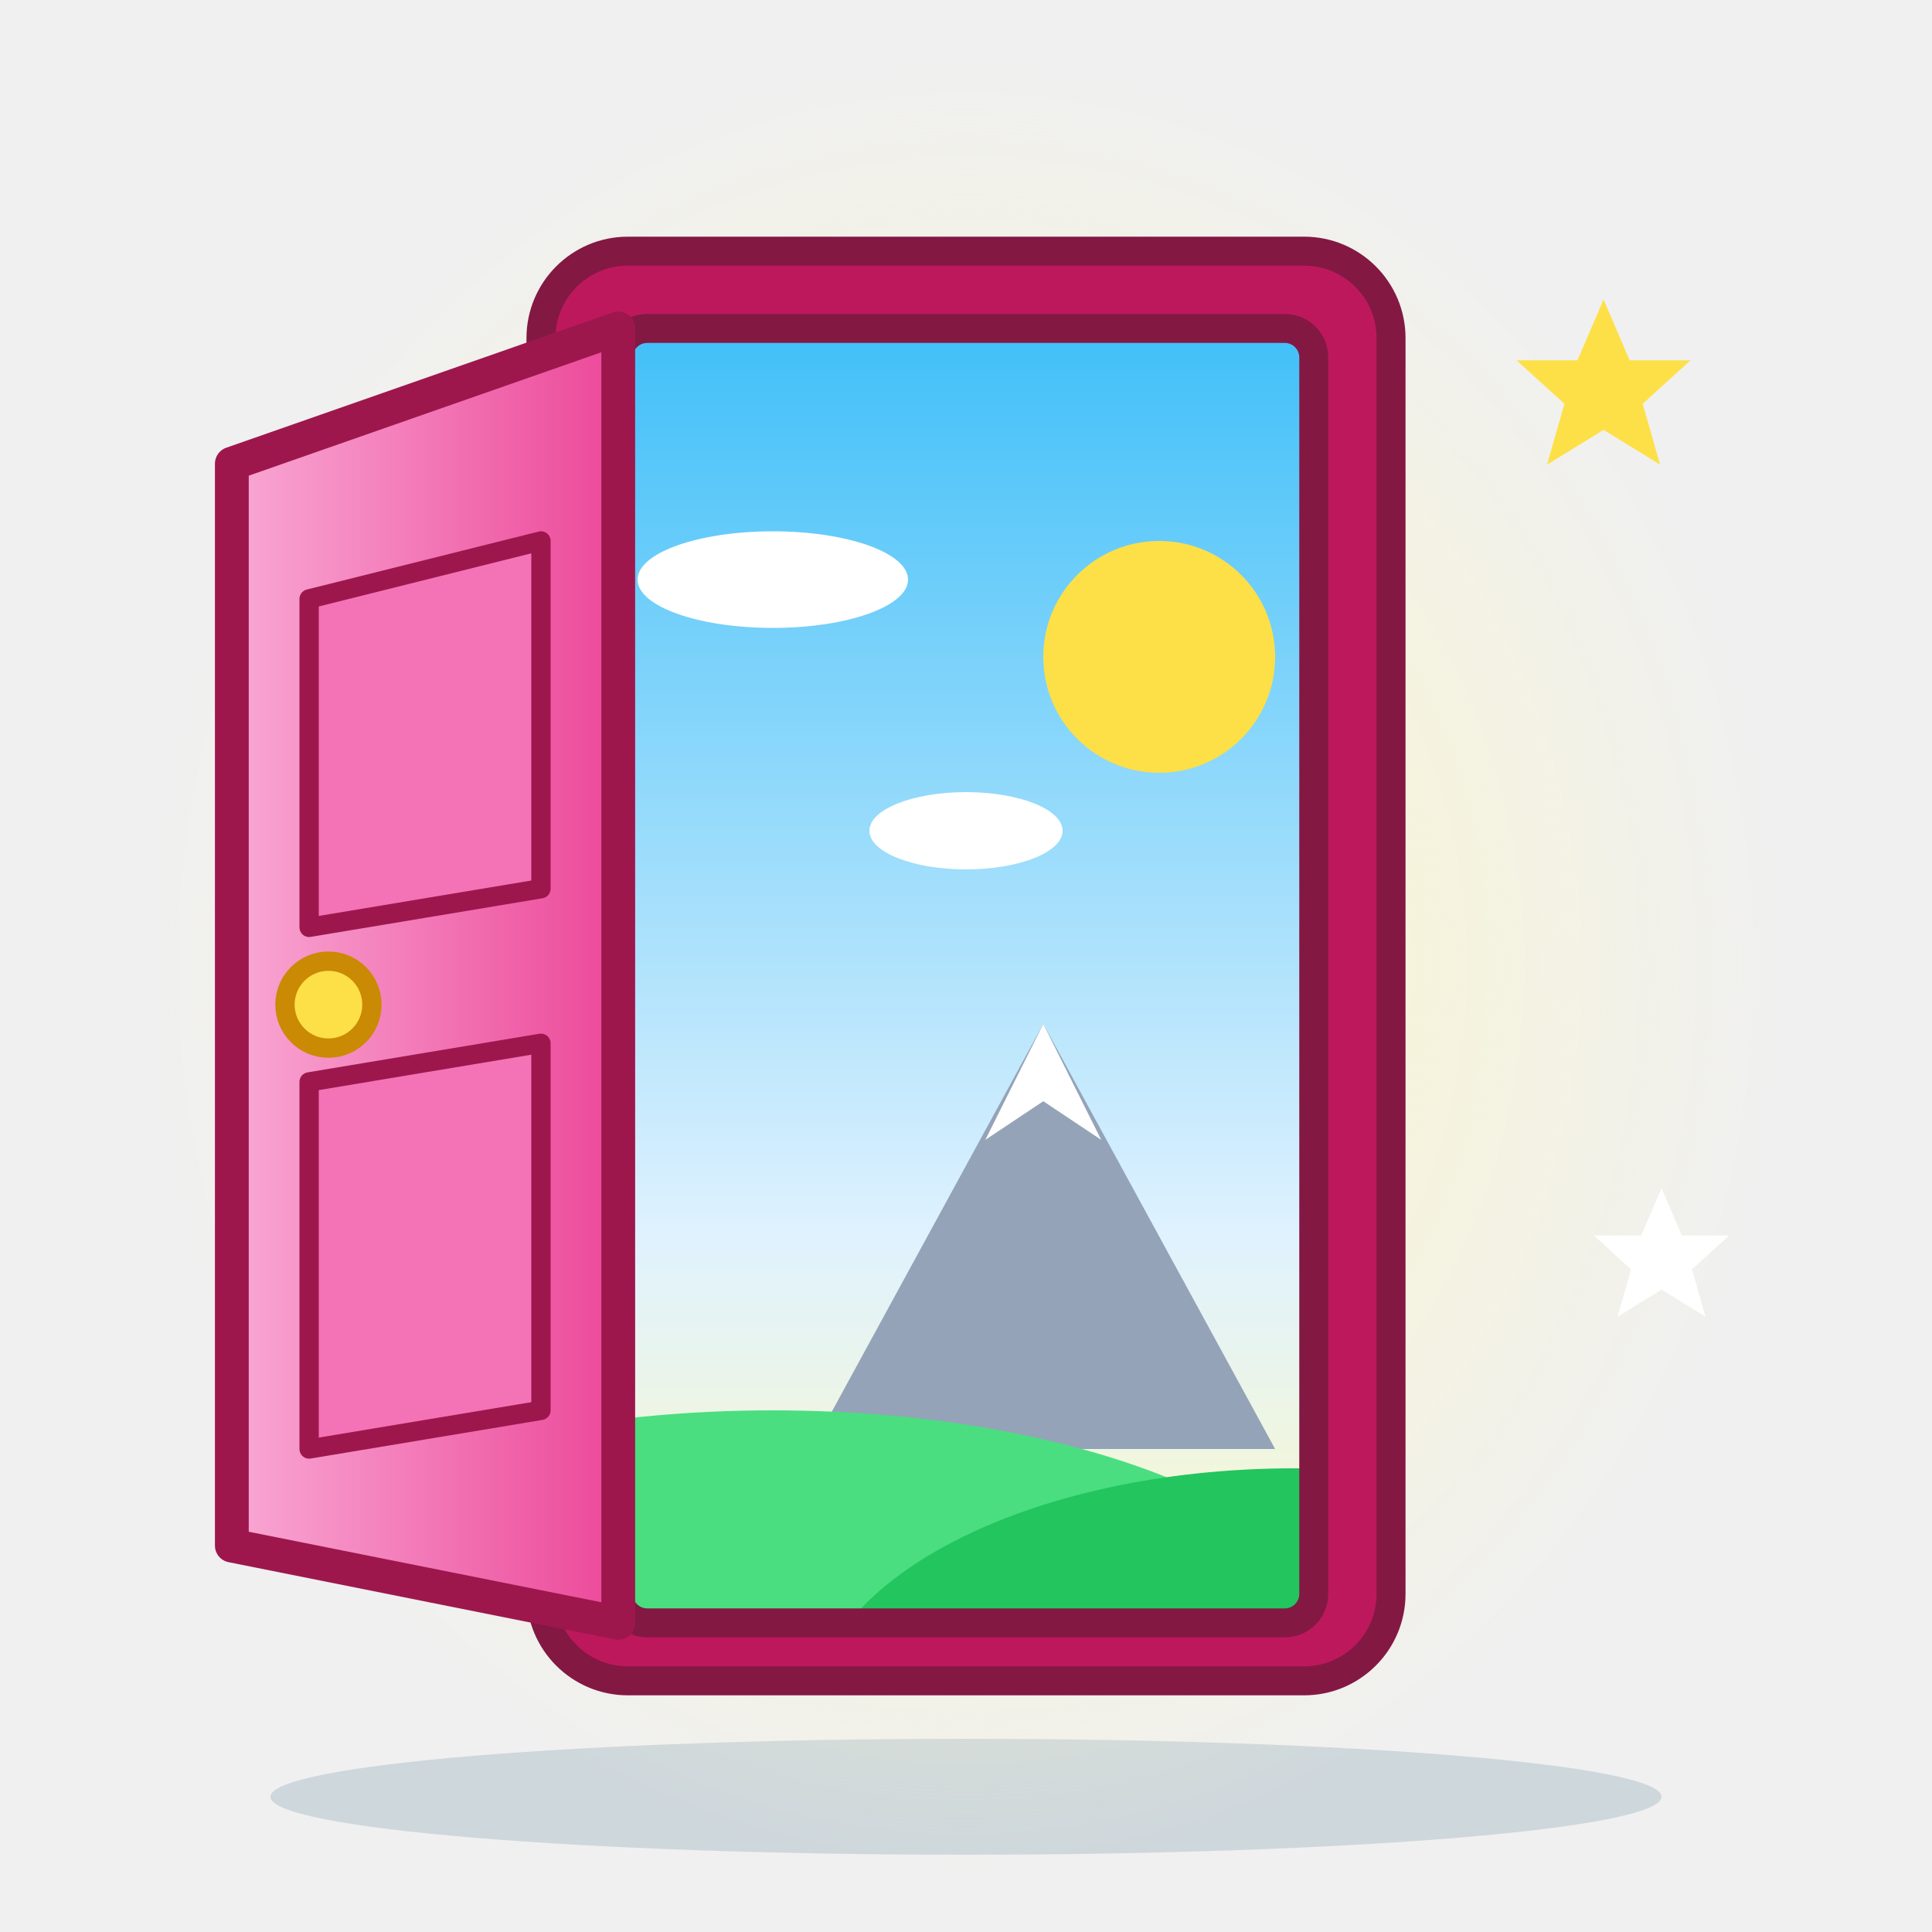
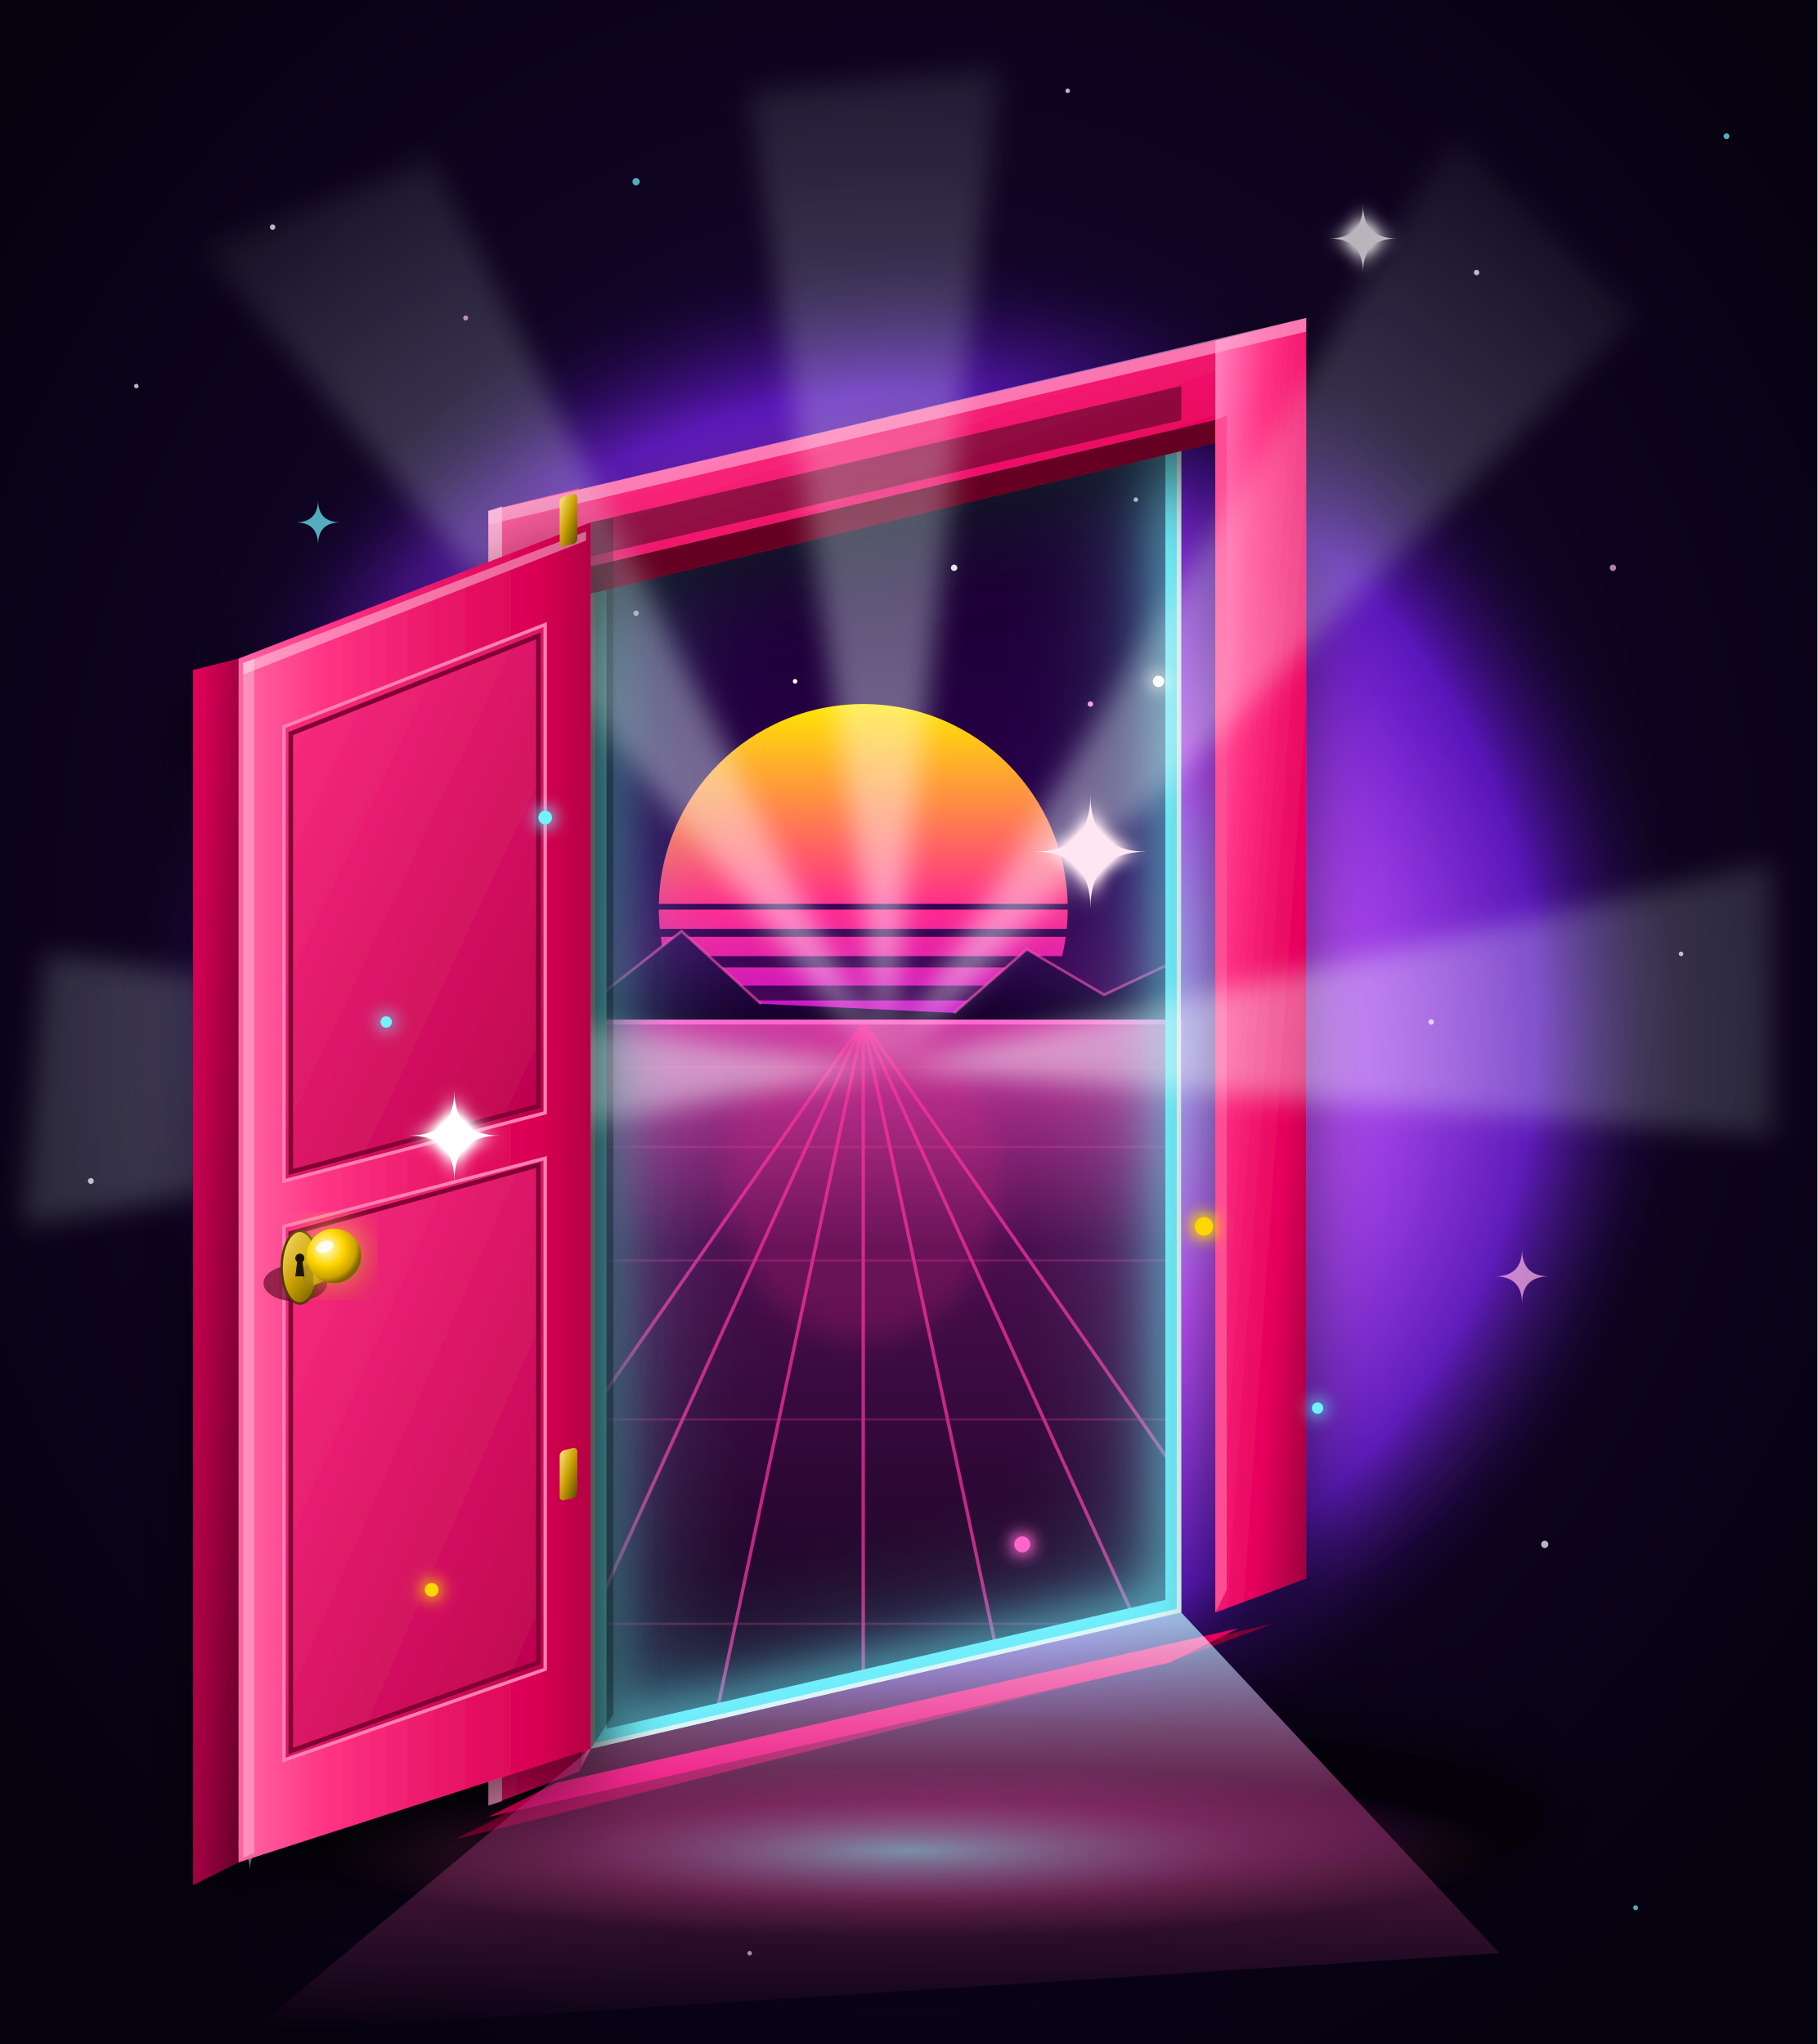
- <svg xmlns="http://www.w3.org/2000/svg" viewBox="0 0 200 200" width="200" height="200" role="img" aria-label="Anywhere door">
+ <svg xmlns="http://www.w3.org/2000/svg" viewBox="0 0 800 900" width="100%" height="100%" role="img" aria-labelledby="t d">
  <defs>
-     <linearGradient id="sc" x1="0" y1="0" x2="0" y2="1">
-       <stop offset="0" stop-color="#38BDF8" />
-       <stop offset=".7" stop-color="#E0F2FE" />
-       <stop offset="1" stop-color="#FEF9C3" />
-     </linearGradient>
-     <radialGradient id="gl">
-       <stop offset="0" stop-color="#FEF9C3" stop-opacity=".95" />
-       <stop offset="1" stop-color="#FEF9C3" stop-opacity="0" />
-     </radialGradient>
-     <linearGradient id="lf" x1="0" x2="1">
-       <stop offset="0" stop-color="#F9A8D4" />
-       <stop offset="1" stop-color="#EC4899" />
-     </linearGradient>
-     <clipPath id="dw">
-       <rect x="64" y="34" width="72" height="134" rx="3" />
+     <radialGradient id="spaceGlow" cx="50%" cy="45%" r="65%">
+       <stop offset="0%" stop-color="#2a085c" />
+       <stop offset="40%" stop-color="#14052b" />
+       <stop offset="100%" stop-color="#05010d" />
+     </radialGradient>
+     <radialGradient id="portalGlow" cx="50%" cy="50%" r="50%">
+       <stop offset="0%" stop-color="#ffffff" />
+       <stop offset="20%" stop-color="#72f2ff" />
+       <stop offset="50%" stop-color="#b042ff" />
+       <stop offset="80%" stop-color="#4c11ac" />
+       <stop offset="100%" stop-color="#000000" stop-opacity="0" />
+     </radialGradient>
+     <radialGradient id="cloudGrad" cx="50%" cy="50%" r="50%">
+       <stop offset="0%" stop-color="#ffb3da" stop-opacity="0.18" />
+       <stop offset="100%" stop-color="#ffb3da" stop-opacity="0" />
+     </radialGradient>
+     <linearGradient id="portalSky" x1="0" y1="0" x2="0" y2="1">
+       <stop offset="0%" stop-color="#090014" />
+       <stop offset="40%" stop-color="#2b004f" />
+       <stop offset="70%" stop-color="#80116b" />
+       <stop offset="100%" stop-color="#d13ca4" />
+     </linearGradient>
+     <linearGradient id="sunGrad" x1="0" y1="0" x2="0" y2="1">
+       <stop offset="0%" stop-color="#ffe600" />
+       <stop offset="50%" stop-color="#ff2a8d" />
+       <stop offset="100%" stop-color="#8a00ff" />
+     </linearGradient>
+     <linearGradient id="seaGrad" x1="0" y1="0" x2="0" y2="1">
+       <stop offset="0%" stop-color="#d13ca4" />
+       <stop offset="30%" stop-color="#4a0e4e" />
+       <stop offset="100%" stop-color="#090014" />
+     </linearGradient>
+     <linearGradient id="mountainGrad" x1="0" y1="0" x2="0" y2="1">
+       <stop offset="0%" stop-color="#3b0a5e" />
+       <stop offset="100%" stop-color="#14002b" />
+     </linearGradient>
+     <mask id="sunMask" maskUnits="userSpaceOnUse" x="280" y="300" width="200" height="200">
+       <rect x="280" y="300" width="200" height="200" fill="#fff" />
+       <rect x="280" y="398" width="200" height="2.5" fill="#000" />
+       <rect x="280" y="409" width="200" height="3.5" fill="#000" />
+       <rect x="280" y="421" width="200" height="5" fill="#000" />
+       <rect x="280" y="434" width="200" height="6.5" fill="#000" />
+       <rect x="280" y="448" width="200" height="8" fill="#000" />
+     </mask>
+     <linearGradient id="doorFrameGrad" x1="0" y1="0" x2="1" y2="1">
+       <stop offset="0%" stop-color="#ff85c0" />
+       <stop offset="30%" stop-color="#ff3385" />
+       <stop offset="70%" stop-color="#e6005c" />
+       <stop offset="100%" stop-color="#99003d" />
+     </linearGradient>
+     <linearGradient id="doorBodyGrad" x1="0" y1="0" x2="1" y2="0">
+       <stop offset="0%" stop-color="#ff66a3" />
+       <stop offset="25%" stop-color="#ff3385" />
+       <stop offset="85%" stop-color="#d90052" />
+       <stop offset="100%" stop-color="#b30043" />
+     </linearGradient>
+     <linearGradient id="doorInnerEdge" x1="0" y1="0" x2="1" y2="0">
+       <stop offset="0%" stop-color="#800030" />
+       <stop offset="100%" stop-color="#ff4d94" />
+     </linearGradient>
+     <linearGradient id="doorThickness" x1="0" y1="0" x2="1" y2="1">
+       <stop offset="0%" stop-color="#e6005c" />
+       <stop offset="100%" stop-color="#660029" />
+     </linearGradient>
+     <linearGradient id="panelGrad" x1="0" y1="0" x2="1" y2="1">
+       <stop offset="0%" stop-color="#ff2f84" />
+       <stop offset="100%" stop-color="#b8004a" />
+     </linearGradient>
+     <linearGradient id="shine" gradientUnits="userSpaceOnUse" x1="-60" y1="0" x2="20" y2="0">
+       <stop offset="0" stop-color="#fff" stop-opacity="0" />
+       <stop offset=".5" stop-color="#fff" stop-opacity=".35" />
+       <stop offset="1" stop-color="#fff" stop-opacity="0" />
+       <animateTransform attributeName="gradientTransform" type="translate" values="0 0; 360 0" dur="5s" repeatCount="indefinite" />
+     </linearGradient>
+     <radialGradient id="knobGrad" cx="35%" cy="35%" r="65%">
+       <stop offset="0%" stop-color="#ffffff" />
+       <stop offset="15%" stop-color="#fff2a3" />
+       <stop offset="50%" stop-color="#ffd700" />
+       <stop offset="85%" stop-color="#cca100" />
+       <stop offset="100%" stop-color="#806500" />
+     </radialGradient>
+     <linearGradient id="knobBaseGrad" x1="0" y1="0" x2="1" y2="1">
+       <stop offset="0%" stop-color="#ffe875" />
+       <stop offset="50%" stop-color="#c79d00" />
+       <stop offset="100%" stop-color="#5e4a00" />
+     </linearGradient>
+     <linearGradient id="spillGrad" x1="0" y1="0" x2="0" y2="1">
+       <stop offset="0%" stop-color="#9ff6ff" stop-opacity=".75" />
+       <stop offset="45%" stop-color="#ff4fb0" stop-opacity=".35" />
+       <stop offset="100%" stop-color="#ff4fb0" stop-opacity="0" />
+     </linearGradient>
+     <radialGradient id="rayGrad" cx="390" cy="470" r="520" gradientUnits="userSpaceOnUse">
+       <stop offset="0" stop-color="#e6fdff" stop-opacity=".55" />
+       <stop offset="1" stop-color="#e6fdff" stop-opacity="0" />
+     </radialGradient>
+     <radialGradient id="floorGlow" cx="50%" cy="50%" r="50%">
+       <stop offset="0%" stop-color="#7ff3ff" stop-opacity=".55" />
+       <stop offset="60%" stop-color="#ff4fb0" stop-opacity=".2" />
+       <stop offset="100%" stop-color="#ff4fb0" stop-opacity="0" />
+     </radialGradient>
+     <filter id="dropShadow" x="-20%" y="-20%" width="140%" height="140%">
+       <feDropShadow dx="0" dy="12" stdDeviation="16" flood-color="#000" flood-opacity="0.6" />
+     </filter>
+     <filter id="intenseGlow" x="-50%" y="-50%" width="200%" height="200%">
+       <feGaussianBlur stdDeviation="12" result="b1" />
+       <feGaussianBlur stdDeviation="25" result="b2" />
+       <feMerge>
+         <feMergeNode in="b2" />
+         <feMergeNode in="b1" />
+         <feMergeNode in="SourceGraphic" />
+       </feMerge>
+     </filter>
+     <filter id="softGlow" x="-30%" y="-30%" width="160%" height="160%">
+       <feGaussianBlur stdDeviation="8" result="blur" />
+       <feComposite in="SourceGraphic" in2="blur" operator="over" />
+     </filter>
+     <filter id="blur6" x="-20%" y="-20%" width="140%" height="140%">
+       <feGaussianBlur stdDeviation="6" />
+     </filter>
+     <filter id="magicSparkle" x="-50%" y="-50%" width="200%" height="200%">
+       <feGaussianBlur stdDeviation="4" result="blur" />
+       <feComponentTransfer in="blur" result="bright">
+         <feFuncA type="linear" slope="2" />
+       </feComponentTransfer>
+       <feMerge>
+         <feMergeNode in="bright" />
+         <feMergeNode in="SourceGraphic" />
+       </feMerge>
+     </filter>
+     <clipPath id="doorPortalClip">
+       <polygon points="260,230 520,170 520,710 260,770" />
    </clipPath>
-     <path id="st" d="M0-10L3-3 10-3 4.5 2 6.5 9 0 5-6.5 9-4.5 2-10-3-3-3Z" />
+     <clipPath id="doorFaceClip">
+       <polygon points="105,290 260,230 260,770 105,820" />
+     </clipPath>
  </defs>
-   <ellipse cx="100" cy="186" rx="72" ry="6" fill="#0C4A6E" opacity=".15" />
-   <ellipse cx="100" cy="100" rx="84" ry="94" fill="url(#gl)">
-     <animate attributeName="opacity" values=".5;1;.5" dur="2.8s" repeatCount="indefinite" />
-   </ellipse>
-   <rect x="56" y="26" width="88" height="148" rx="9" fill="#BE185D" stroke="#831843" stroke-width="3" />
-   <g clip-path="url(#dw)">
-     <rect x="60" y="30" width="80" height="140" fill="url(#sc)" />
-     <circle cx="120" cy="68" r="12" fill="#FDE047" />
-     <g fill="#fff">
-       <ellipse cx="80" cy="60" rx="14" ry="5">
-         <animateTransform attributeName="transform" type="translate" values="-20 0;70 0" dur="10s" repeatCount="indefinite" />
-       </ellipse>
-       <ellipse cx="100" cy="86" rx="10" ry="4">
-         <animateTransform attributeName="transform" type="translate" values="-30 0;60 0" dur="14s" repeatCount="indefinite" />
-       </ellipse>
+   <style>
+     /* Every SVG shape that scales/rotates must pivot on itself, not on the canvas corner. */
+     .tw, .fl { transform-box: fill-box; transform-origin: center; }
+ 
+     /* ---- Door: swings between closed (covering the portal) and open ---- */
+     .door-panel-group {
+       transform-origin: 260px 500px;
+       animation: swingDoor 9s cubic-bezier(.6,0,.35,1) infinite alternate;
+     }
+     @keyframes swingDoor {
+       0%, 14%   { transform: skewY(-24deg) scaleX(-1.677); }  /* shut inside the frame */
+       86%, 100% { transform: skewY(0deg)   scaleX(1); }       /* wide open */
+     }
+     /* thickness only shows on the open pose, otherwise it pokes through the right post */
+     .door-edge { animation: edgeFade 9s linear infinite alternate; }
+     @keyframes edgeFade { 0%, 40% { opacity: 0; } 70%, 100% { opacity: 1; } }
+ 
+     .door-knob { transform-origin: 147px 553px; animation: rotateKnob 9s ease-in-out infinite alternate; }
+     @keyframes rotateKnob {
+       0%, 5%    { transform: rotate(0deg); }
+       11%, 100% { transform: rotate(-45deg); }
+     }
+ 
+     /* ---- Portal light only escapes as the door opens ---- */
+     .open-light { animation: openLight 9s ease-in-out infinite alternate; }
+     @keyframes openLight { 0%, 14% { opacity: .05; } 70%, 100% { opacity: 1; } }
+ 
+     .nebula-pulse { animation: pulseGlow 4s ease-in-out infinite alternate; transform-origin: 400px 450px; }
+     @keyframes pulseGlow { 0% { transform: scale(.92); opacity: .6; } 100% { transform: scale(1.1); opacity: .95; } }
+ 
+     .sun-glow { animation: sunPulse 3s ease-in-out infinite alternate; }
+     @keyframes sunPulse {
+       0%   { filter: drop-shadow(0 0 5px #ff2a8d); }
+       100% { filter: drop-shadow(0 0 22px #ffe600); }
+     }
+ 
+     .t1 { animation: twinkle 1.8s ease-in-out infinite alternate; }
+     .t2 { animation: twinkle 2.5s ease-in-out infinite alternate .6s; }
+     .t3 { animation: twinkle 3.1s ease-in-out infinite alternate 1.2s; }
+     @keyframes twinkle { 0% { opacity: .2; transform: scale(.7); } 100% { opacity: 1; transform: scale(1.3); } }
+ 
+     .f1 { animation: floatUp 4s ease-in-out infinite; }
+     .f2 { animation: floatUp 5.5s ease-in-out infinite 1.5s; }
+     .f3 { animation: floatUp 3.8s ease-in-out infinite .7s; }
+     @keyframes floatUp {
+       0%   { transform: translateY(0) scale(.8); opacity: 0; }
+       50%  { opacity: .9; }
+       100% { transform: translateY(-60px) scale(1.2); opacity: 0; }
+     }
+ 
+     /* Grid lines rush toward the viewer, accelerating like real perspective */
+     .gl { animation: approach 3.2s cubic-bezier(.55,0,1,.85) infinite; }
+     @keyframes approach {
+       0%   { transform: translateY(0);     opacity: 0; }
+       12%  { opacity: .9; }
+       100% { transform: translateY(330px); opacity: 1; }
+     }
+ 
+     .rim { animation: rim 2.5s ease-in-out infinite alternate; }
+     @keyframes rim { 0% { opacity: .4; } 100% { opacity: .95; } }
+ 
+     .rays { animation: rays 6s ease-in-out infinite alternate; }
+     @keyframes rays { 0% { opacity: .35; } 100% { opacity: .8; } }
+ 
+     /* Respect motion preferences: static = door open, everything visible. */
+     @media (prefers-reduced-motion: reduce) {
+       * { animation: none !important; }
+       .gl { opacity: 0; }
+     }
+   </style>
+   <rect width="800" height="900" fill="url(#spaceGlow)" />
+   <g opacity="0.7">
+     <circle class="tw t1" cx="120" cy="100" r="1.2" fill="#fff" />
+     <circle class="tw t2" cx="280" cy="80" r="1.6" fill="#72f2ff" />
+     <circle class="tw t3" cx="650" cy="120" r="1.2" fill="#fff" />
+     <circle class="tw t1" cx="710" cy="250" r="1.4" fill="#ffb3da" />
+     <circle class="tw t2" cx="680" cy="680" r="1.6" fill="#fff" />
+     <circle class="tw t3" cx="100" cy="650" r="1.2" fill="#72f2ff" />
+     <circle class="tw t1" cx="150" cy="380" r="1.4" fill="#fff" />
+     <circle class="tw t2" cx="630" cy="450" r="1.2" fill="#fff" />
+     <circle class="tw t3" cx="60" cy="170" r="1" fill="#fff" />
+     <circle class="tw t1" cx="760" cy="60" r="1.3" fill="#72f2ff" />
+     <circle class="tw t2" cx="470" cy="40" r="1" fill="#fff" />
+     <circle class="tw t3" cx="205" cy="140" r="1.1" fill="#ffb3da" />
+     <circle class="tw t1" cx="740" cy="420" r="1" fill="#fff" />
+     <circle class="tw t2" cx="40" cy="520" r="1.3" fill="#fff" />
+     <circle class="tw t3" cx="720" cy="840" r="1.1" fill="#72f2ff" />
+     <circle class="tw t1" cx="330" cy="860" r="1" fill="#fff" />
+     <path class="tw t1" d="M600 90Q600 105 615 105Q600 105 600 120Q600 105 585 105Q600 105 600 90Z" fill="#fff" filter="url(#magicSparkle)" />
+     <path class="tw t3" d="M140 220Q140 230 150 230Q140 230 140 240Q140 230 130 230Q140 230 140 220Z" fill="#72f2ff" />
+     <path class="tw t2" d="M670 550Q670 562 682 562Q670 562 670 574Q670 562 658 562Q670 562 670 550Z" fill="#ffb3da" />
+     <path class="tw t1" d="M110 800Q110 812 122 812Q110 812 110 824Q110 812 98 812Q110 812 110 800Z" fill="#fff" />
+   </g>
+   <circle class="nebula-pulse" cx="400" cy="450" r="350" fill="url(#portalGlow)" style="mix-blend-mode:screen" />
+   <circle cx="300" cy="350" r="180" fill="url(#cloudGrad)" />
+   <circle cx="500" cy="500" r="220" fill="url(#cloudGrad)" />
+   <ellipse cx="400" cy="800" rx="280" ry="45" fill="#000" opacity=".6" filter="url(#intenseGlow)" />
+   <ellipse cx="430" cy="805" rx="200" ry="25" fill="#050010" opacity=".8" />
+   <ellipse class="open-light" cx="400" cy="815" rx="260" ry="38" fill="url(#floorGlow)" />
+   <g clip-path="url(#doorPortalClip)">
+     <rect x="200" y="100" width="350" height="700" fill="url(#portalSky)" />
+     <circle class="tw t1" cx="350" cy="300" r="1" fill="#fff" />
+     <circle class="tw t3" cx="420" cy="250" r="1.4" fill="#fff" />
+     <circle class="tw t2" cx="480" cy="310" r="1.2" fill="#ff99dd" />
+     <circle class="tw t1" cx="300" cy="380" r="1.6" fill="#7dffff" />
+     <circle class="tw t2" cx="500" cy="220" r="1" fill="#fff" />
+     <circle class="tw t3" cx="280" cy="270" r="1.2" fill="#fff" />
+     <circle class="sun-glow" cx="380" cy="400" r="90" fill="url(#sunGrad)" mask="url(#sunMask)" />
+     <path d="M200 450 L235 424 L262 440 L300 410 L335 442 L420 446 L452 418 L486 438 L520 422 L550 450 Z" fill="url(#mountainGrad)" />
+     <path d="M200 450 L235 424 L262 440 L300 410 L335 442 M420 446 L452 418 L486 438 L520 422 L550 450" fill="none" stroke="#ff4fb0" stroke-width="1.2" opacity=".6" />
+     <polygon points="200,450 550,450 550,780 200,780" fill="url(#seaGrad)" />
+     <g stroke="#ff33a6" stroke-width="1.5" opacity=".7">
+       <line x1="380" y1="450" x2="380" y2="780" />
+       <line x1="380" y1="450" x2="310" y2="780" />
+       <line x1="380" y1="450" x2="230" y2="780" />
+       <line x1="380" y1="450" x2="150" y2="780" />
+       <line x1="380" y1="450" x2="450" y2="780" />
+       <line x1="380" y1="450" x2="530" y2="780" />
+       <line x1="380" y1="450" x2="610" y2="780" />
+       <g stroke-width="1" opacity=".35">
+         <line x1="200" y1="470" x2="550" y2="470" />
+         <line x1="200" y1="505" x2="550" y2="505" />
+         <line x1="200" y1="555" x2="550" y2="555" />
+         <line x1="200" y1="625" x2="550" y2="625" />
+         <line x1="200" y1="715" x2="550" y2="715" />
+       </g>
    </g>
-     <polygon points="84,150 108,106 132,150" fill="#94A3B8" />
-     <polygon points="102,118 108,106 114,118 108,114" fill="#fff" />
-     <ellipse cx="80" cy="172" rx="60" ry="26" fill="#4ADE80" />
-     <ellipse cx="134" cy="178" rx="50" ry="26" fill="#22C55E" />
-   </g>
-   <rect x="64" y="34" width="72" height="134" rx="3" fill="none" stroke="#831843" stroke-width="3" />
-   <polygon points="64,34 24,48 24,160 64,168" fill="url(#lf)" stroke="#9D174D" stroke-width="3.5" stroke-linejoin="round" />
-   <polygon points="32,62 56,56 56,92 32,96" fill="#F472B6" stroke="#9D174D" stroke-width="2" stroke-linejoin="round" />
-   <polygon points="32,112 56,108 56,146 32,150" fill="#F472B6" stroke="#9D174D" stroke-width="2" stroke-linejoin="round" />
-   <circle cx="34" cy="104" r="4.5" fill="#FDE047" stroke="#CA8A04" stroke-width="2" />
-   <use href="#st" fill="#FDE047" transform="translate(166 40) scale(.9)">
-     <animate attributeName="opacity" values="0;1;0" dur="2.2s" repeatCount="indefinite" />
-   </use>
-   <use href="#st" fill="#fff" transform="translate(172 130) scale(.7)">
-     <animate attributeName="opacity" values="1;0;1" dur="2.6s" repeatCount="indefinite" />
-   </use>
+     <g stroke="#ff66cc" stroke-width="2">
+       <line class="gl" style="animation-delay:0s" x1="200" y1="450" x2="550" y2="450" />
+       <line class="gl" style="animation-delay:-.4s" x1="200" y1="450" x2="550" y2="450" />
+       <line class="gl" style="animation-delay:-.8s" x1="200" y1="450" x2="550" y2="450" />
+       <line class="gl" style="animation-delay:-1.2s" x1="200" y1="450" x2="550" y2="450" />
+       <line class="gl" style="animation-delay:-1.6s" x1="200" y1="450" x2="550" y2="450" />
+       <line class="gl" style="animation-delay:-2s" x1="200" y1="450" x2="550" y2="450" />
+       <line class="gl" style="animation-delay:-2.4s" x1="200" y1="450" x2="550" y2="450" />
+       <line class="gl" style="animation-delay:-2.8s" x1="200" y1="450" x2="550" y2="450" />
+     </g>
+     <ellipse cx="380" cy="520" rx="60" ry="70" fill="#ff2a8d" opacity=".18" filter="url(#blur6)" />
+     <polygon class="rim" points="260,230 520,170 520,710 260,770" fill="none" stroke="#72f2ff" stroke-width="14" filter="url(#intenseGlow)" />
+     <polygon points="260,230 520,170 520,710 260,770" fill="none" stroke="#fff" stroke-width="4" opacity=".8" />
+   </g>
+   <g filter="url(#dropShadow)">
+     <polygon points="200,810 240,790 560,715 520,730 200,810" fill="#800033" />
+     <polygon points="215,800 245,785 545,717 515,732" fill="#e6005c" />
+     <polygon points="215,225 255,215 255,780 215,795" fill="url(#doorFrameGrad)" />
+     <polygon points="255,215 260,217 260,770 255,780" fill="url(#doorInnerEdge)" />
+     <polygon points="215,225 535,150 535,185 215,260" fill="url(#doorFrameGrad)" />
+     <polygon points="215,260 535,185 535,195 245,265" fill="#660024" />
+     <polygon points="535,150 575,140 575,695 535,710" fill="url(#doorFrameGrad)" />
+     <polygon points="535,185 540,183 540,700 535,710" fill="#ff4d94" />
+     <path d="M215 225L575 140L575 146L215 231Z" fill="#ffb3da" opacity=".6" />
+     <path d="M215 225L221 223L221 793L215 795Z" fill="#ffb3da" opacity=".8" />
+   </g>
+   <polygon points="260,230 520,170 520,185 260,245" fill="#000" opacity=".4" />
+   <polygon points="260,230 270,228 270,755 260,770" fill="#000" opacity=".3" />
+   <g class="open-light" style="mix-blend-mode:screen">
+     <g class="rays" fill="url(#rayGrad)" filter="url(#blur6)">
+       <polygon points="390,470 90,110 190,70" />
+       <polygon points="390,470 330,40 440,30" />
+       <polygon points="390,470 640,60 720,140" />
+       <polygon points="390,470 780,380 780,500" />
+       <polygon points="390,470 20,420 10,540" />
+     </g>
+     <polygon points="260,770 520,710 660,860 110,895" fill="url(#spillGrad)" />
+   </g>
+   <g class="door-panel-group" filter="url(#dropShadow)">
+     <polygon class="door-edge" points="85,295 105,290 105,820 85,830" fill="url(#doorThickness)" />
+     <polygon points="105,290 260,230 260,770 105,820" fill="url(#doorBodyGrad)" />
+     <polygon points="125,320 240,275 240,490 125,520" fill="url(#panelGrad)" stroke="#ff80b3" stroke-width="1.5" />
+     <polygon points="128,323 237,280 237,487 128,516" fill="none" stroke="#800030" stroke-width="2" />
+     <polygon points="125,540 240,510 240,735 125,775" fill="url(#panelGrad)" stroke="#ff80b3" stroke-width="1.5" />
+     <polygon points="128,543 237,513 237,732 128,771" fill="none" stroke="#800030" stroke-width="2" />
+     <polygon points="105,290 260,230 260,770 105,820" fill="url(#shine)" clip-path="url(#doorFaceClip)" />
+     <polygon points="107,292 258,234 258,238 107,297" fill="#fff" opacity=".4" />
+     <polygon points="107,292 112,290 112,816 107,818" fill="#fff" opacity=".3" />
+     <rect x="254" y="280" width="8" height="22" rx="2" transform="matrix(.97 -.24 0 1 0 0)" fill="url(#knobBaseGrad)" />
+     <rect x="254" y="700" width="8" height="22" rx="2" transform="matrix(.97 -.24 0 1 0 0)" fill="url(#knobBaseGrad)" />
+     <g class="door-knob">
+       <ellipse cx="130" cy="565" rx="14" ry="8" fill="#4d001a" opacity=".6" />
+       <ellipse cx="132" cy="558" rx="8" ry="16" fill="url(#knobBaseGrad)" stroke="#4d3b00" stroke-width="1" />
+       <path d="M132 558L146 553L148 561L134 566Z" fill="#997a00" />
+       <polygon points="138,550 148,546 148,562 138,566" fill="url(#knobBaseGrad)" />
+       <circle cx="147" cy="553" r="12" fill="url(#knobGrad)" filter="url(#softGlow)" />
+       <ellipse cx="143" cy="549" rx="4" ry="2.5" fill="#fff" opacity=".8" transform="rotate(-20 143 549)" />
+       <circle cx="132" cy="554" r="2" fill="#1a1300" />
+       <polygon points="131,554 133,554 134,562 130,562" fill="#1a1300" />
+     </g>
+   </g>
+   <g filter="url(#magicSparkle)">
+     <path class="tw t1" d="M200 480Q200 500 220 500Q200 500 200 520Q200 500 180 500Q200 500 200 480Z" fill="#fff" />
+     <circle class="tw t2" cx="170" cy="450" r="2.5" fill="#72f2ff" />
+     <path class="tw t3" d="M480 350Q480 375 505 375Q480 375 480 400Q480 375 455 375Q480 375 480 350Z" fill="#ffe6f2" />
+     <circle class="fl f1" cx="530" cy="540" r="4" fill="#ffd700" filter="url(#softGlow)" />
+     <circle class="fl f2" cx="240" cy="360" r="3" fill="#72f2ff" filter="url(#softGlow)" />
+     <circle class="fl f3" cx="450" cy="680" r="3.5" fill="#ff66cc" filter="url(#softGlow)" />
+     <circle class="fl f1" cx="510" cy="300" r="2.5" fill="#fff" />
+     <circle class="fl f2" cx="580" cy="620" r="2.5" fill="#72f2ff" filter="url(#softGlow)" />
+     <circle class="fl f3" cx="190" cy="700" r="3" fill="#ffd700" filter="url(#softGlow)" />
+   </g>
</svg>
